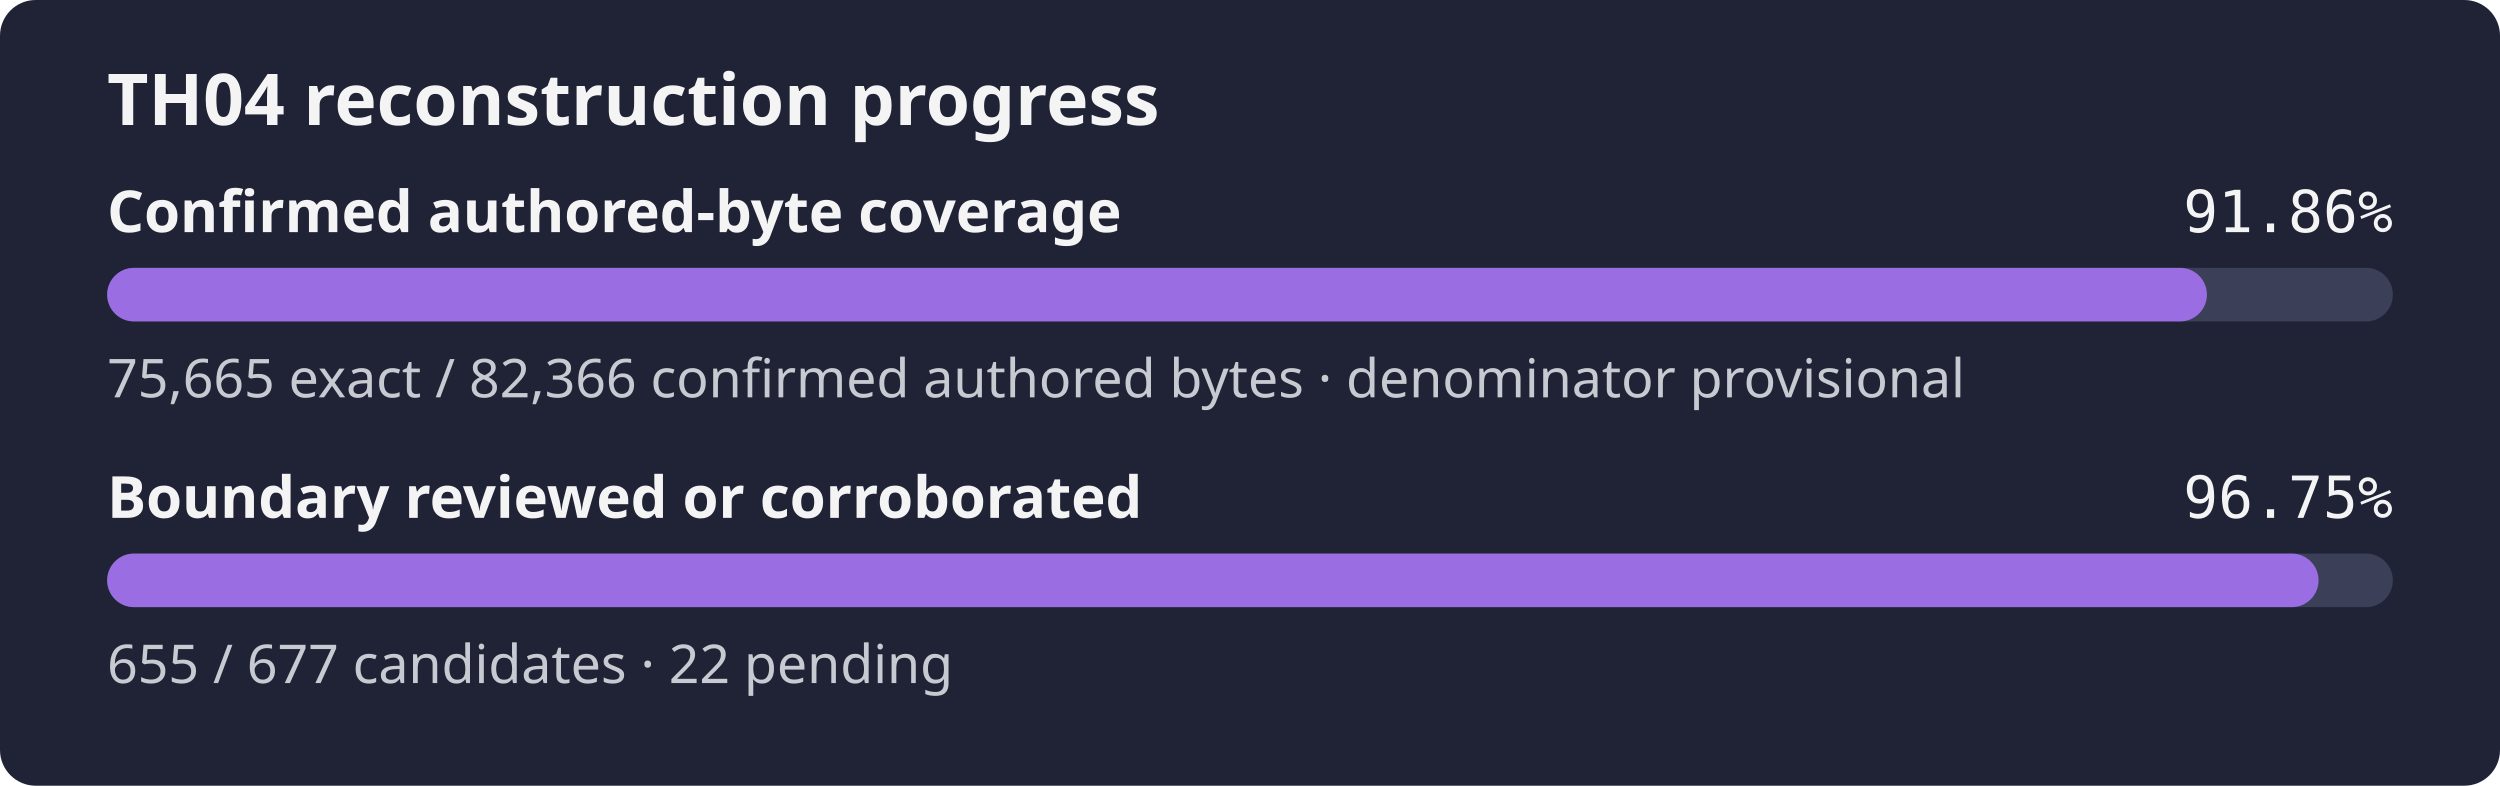
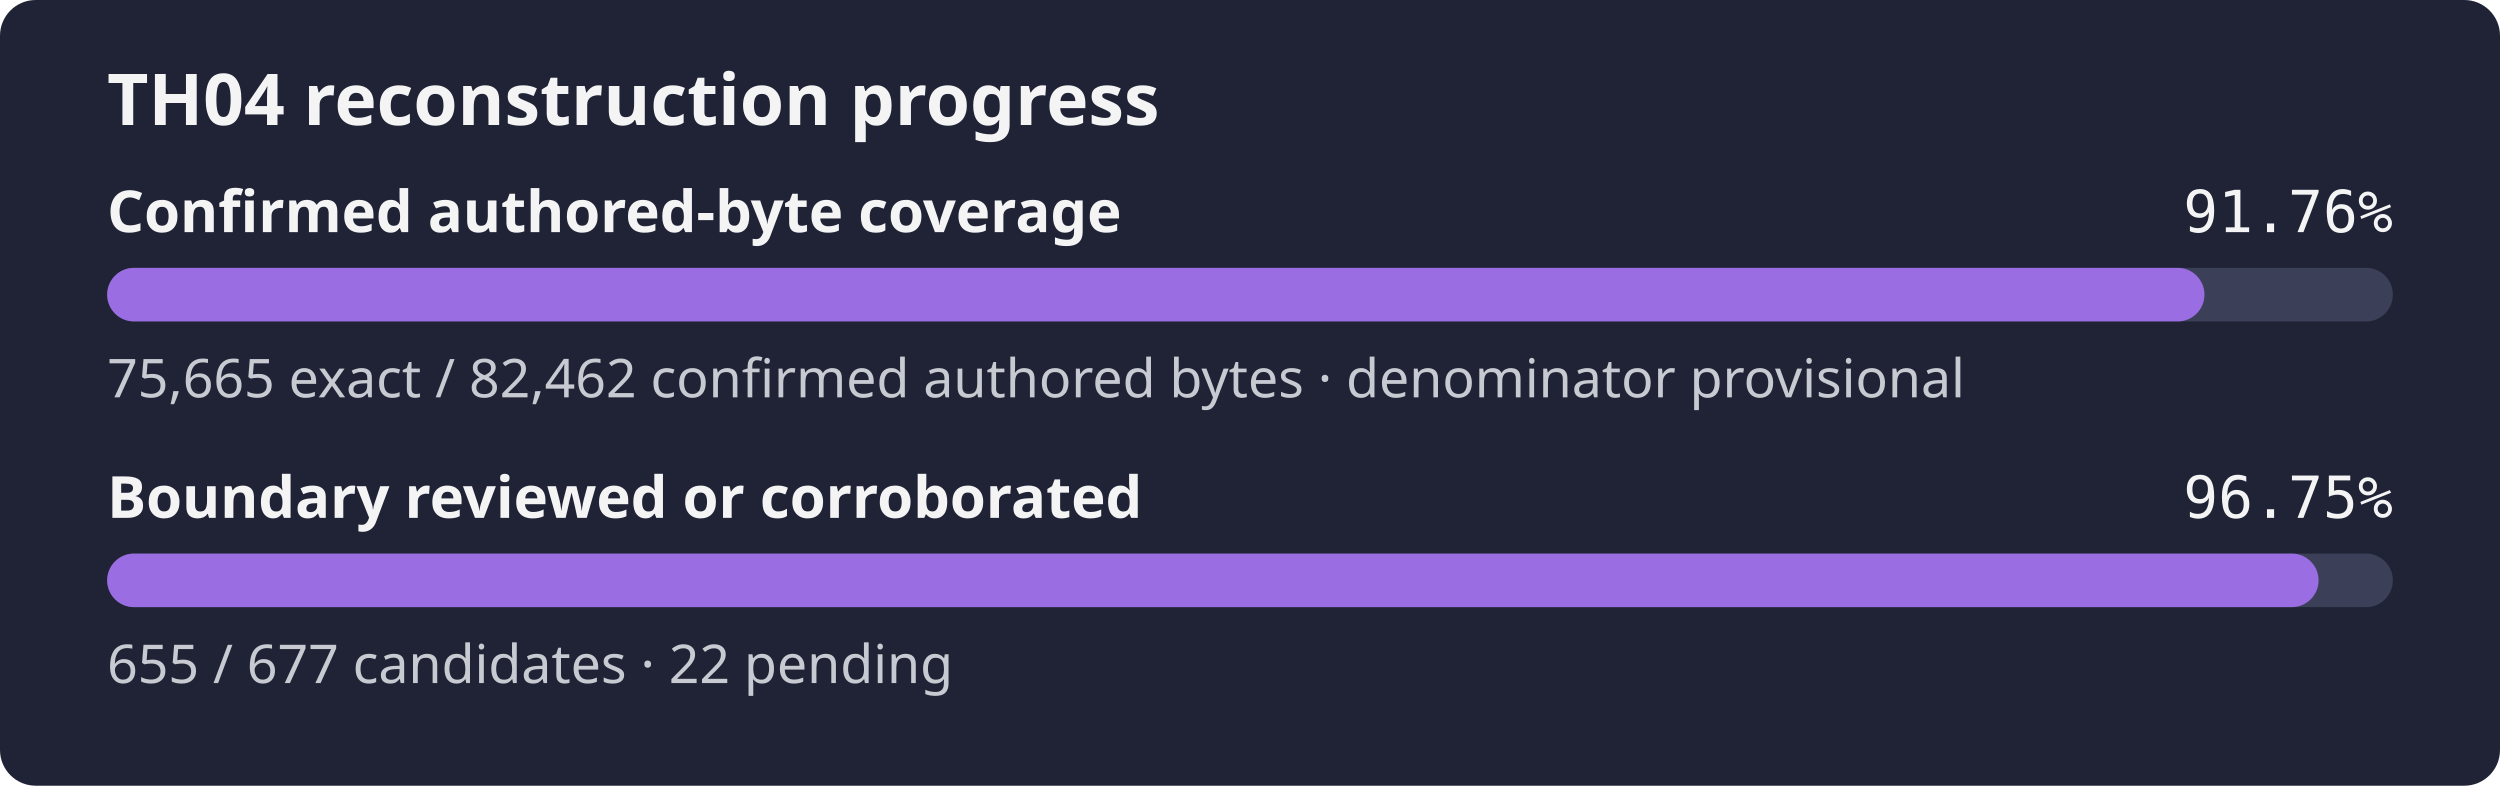
- <svg xmlns="http://www.w3.org/2000/svg" width="560" height="176" role="img" aria-label="TH04 reconstruction progress: 91.86% of the confirmed authored-byte set is exact, boundary reviewed or corroborated 96.75%">
+ <svg xmlns="http://www.w3.org/2000/svg" width="560" height="176" role="img" aria-label="TH04 reconstruction progress: 91.76% of the confirmed authored-byte set is exact, boundary reviewed or corroborated 96.75%">
  <rect width="560" height="176" rx="8" fill="#1f2335" />
  <text x="24" y="28" fill="#f4f4f5" font-family="sans-serif" font-size="16" font-weight="600">TH04 reconstruction progress</text>
  <text x="24" y="52" fill="#f4f4f5" font-family="sans-serif" font-size="13" font-weight="600">Confirmed authored-byte coverage</text>
-   <text x="536" y="52" fill="#f4f4f5" text-anchor="end" font-family="monospace" font-size="13">91.86%</text>
+   <text x="536" y="52" fill="#f4f4f5" text-anchor="end" font-family="monospace" font-size="13">91.76%</text>
  <rect x="24" y="60" width="512" height="12" rx="6" fill="#3b4058" />
-   <rect x="24" y="60" width="470.35" height="12" rx="6" fill="#9b6de3" />
-   <text x="24" y="89" fill="#c8cad2" font-family="sans-serif" font-size="12">75,665 exact / 82,366 confirmed authored bytes · denominator provisional</text>
+   <rect x="24" y="60" width="469.80" height="12" rx="6" fill="#9b6de3" />
+   <text x="24" y="89" fill="#c8cad2" font-family="sans-serif" font-size="12">75,665 exact / 82,462 confirmed authored bytes · denominator provisional</text>
  <text x="24" y="116" fill="#f4f4f5" font-family="sans-serif" font-size="13" font-weight="600">Boundary reviewed or corroborated</text>
  <text x="536" y="116" fill="#f4f4f5" text-anchor="end" font-family="monospace" font-size="13">96.75%</text>
  <rect x="24" y="124" width="512" height="12" rx="6" fill="#3b4058" />
  <rect x="24" y="124" width="495.36" height="12" rx="6" fill="#9b6de3" />
  <text x="24" y="153" fill="#c8cad2" font-family="sans-serif" font-size="12">655 / 677 candidates · 22 pending</text>
</svg>
